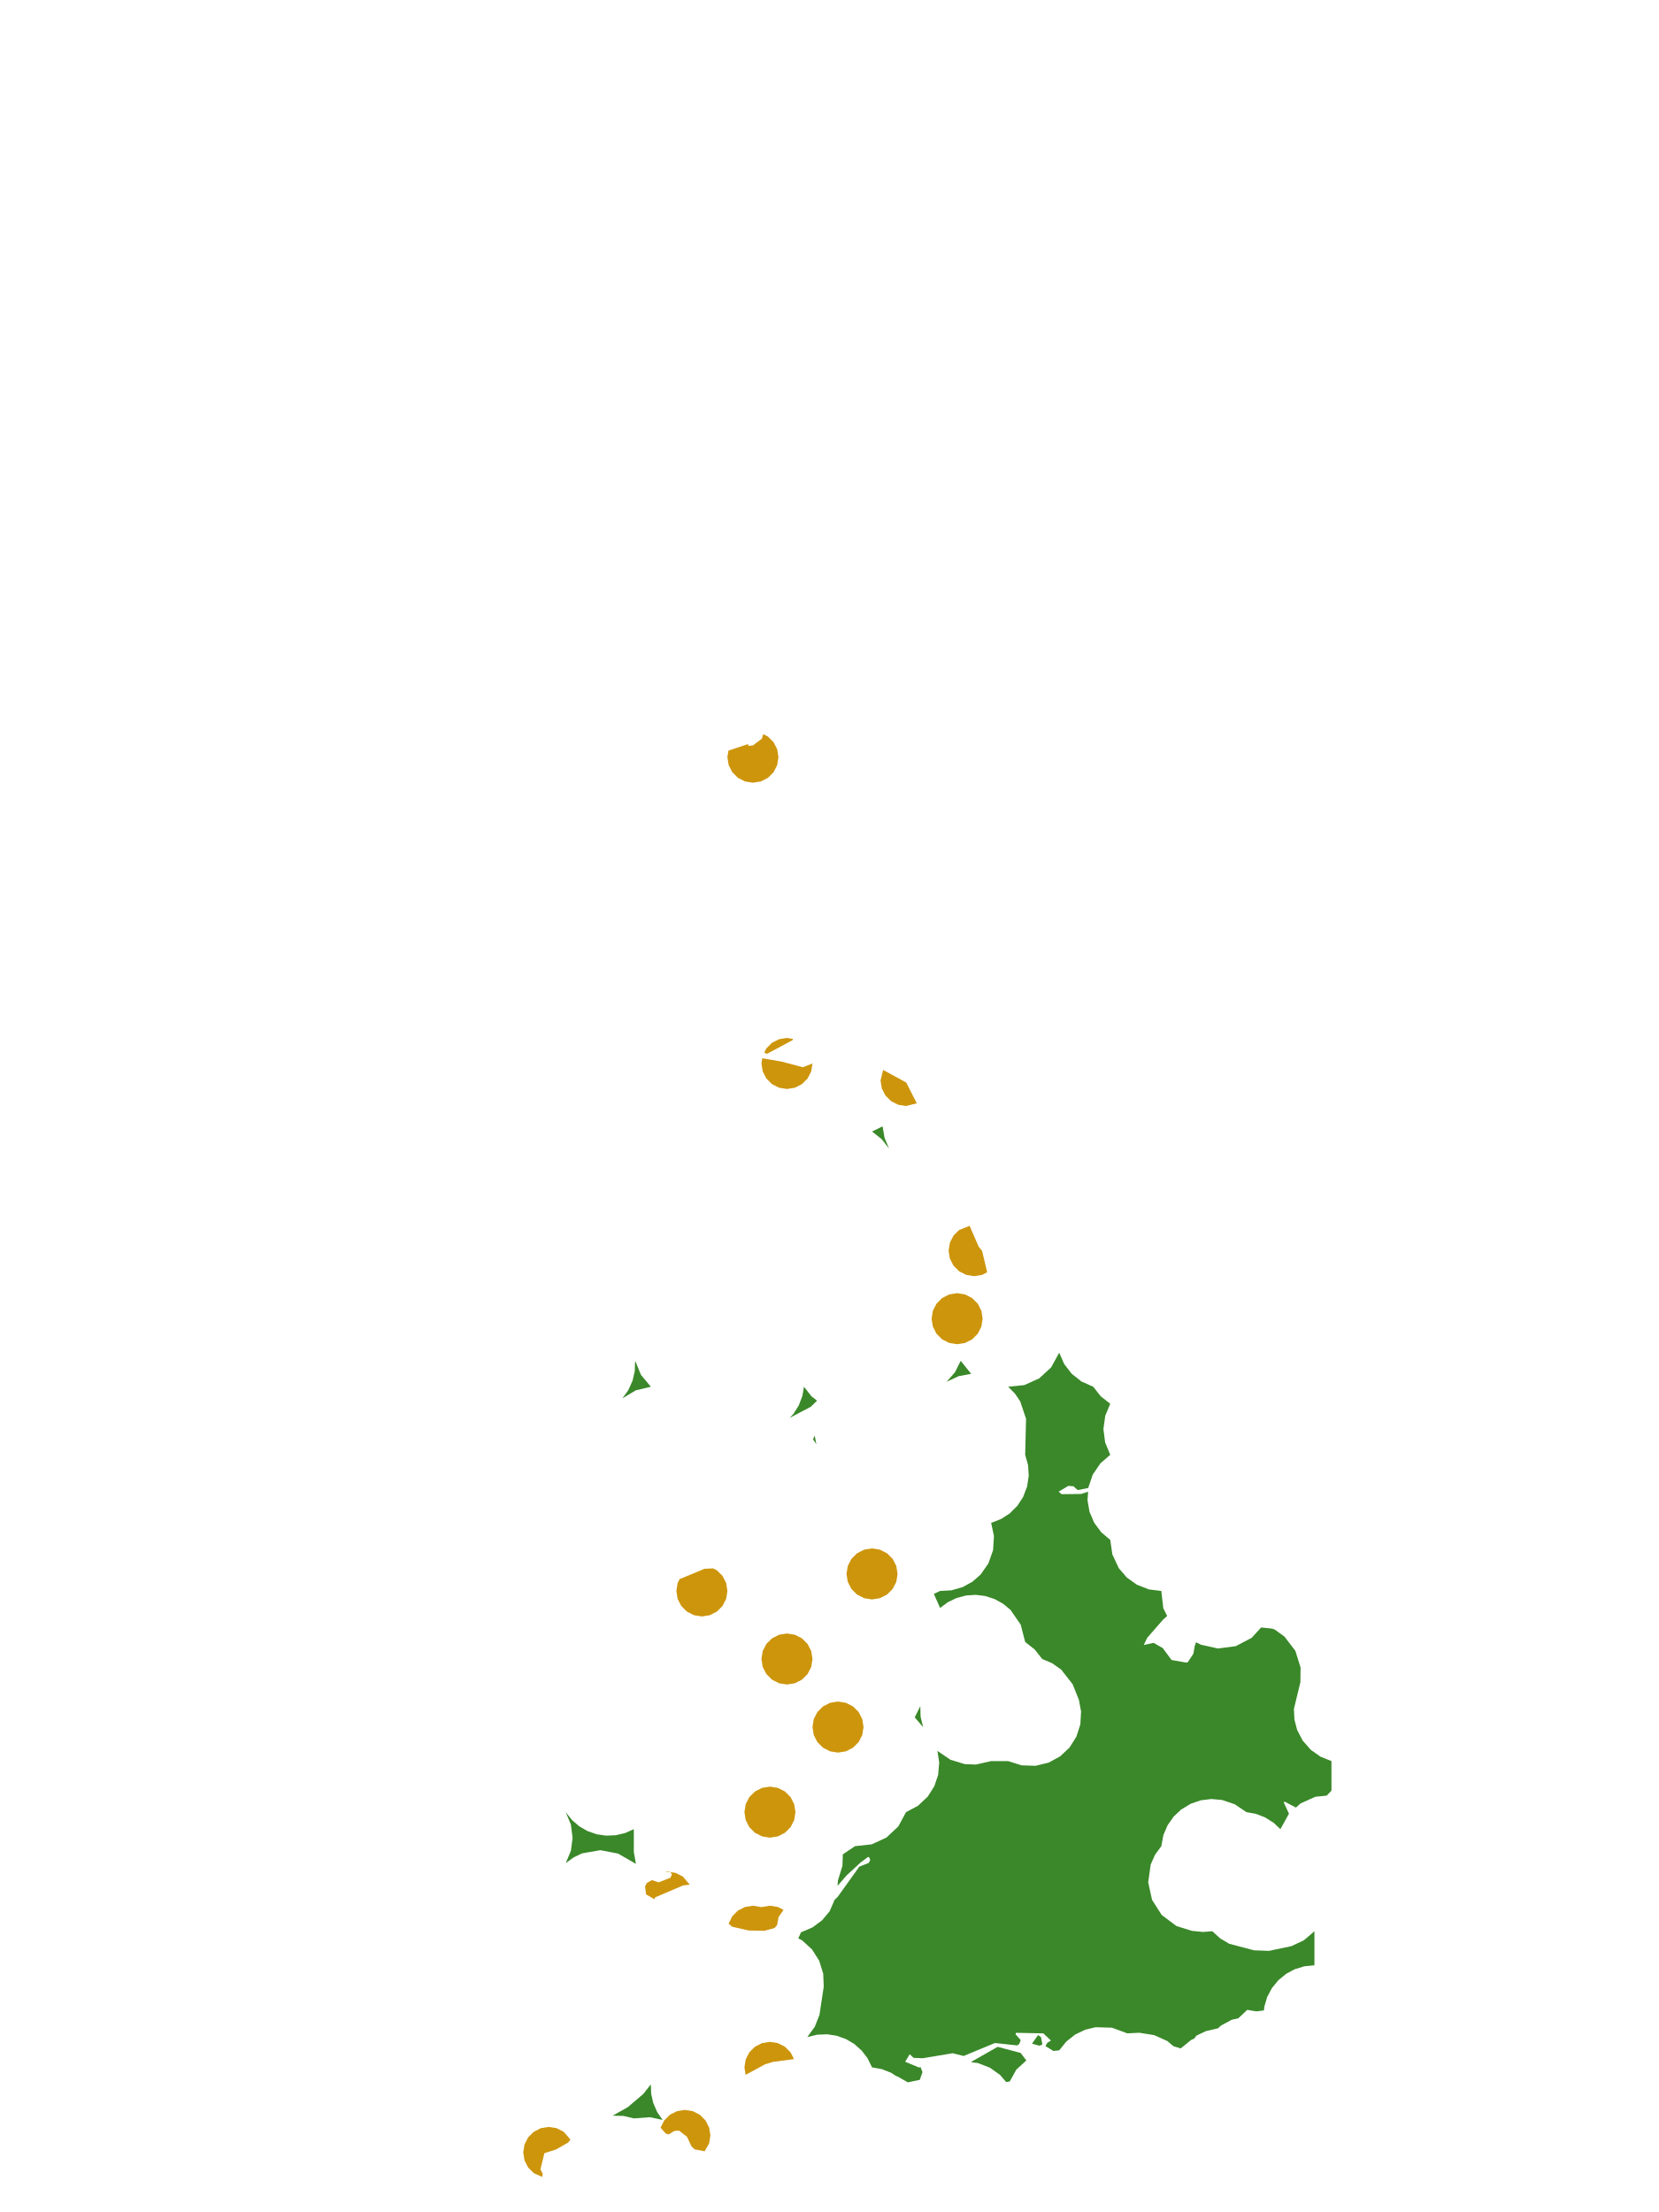
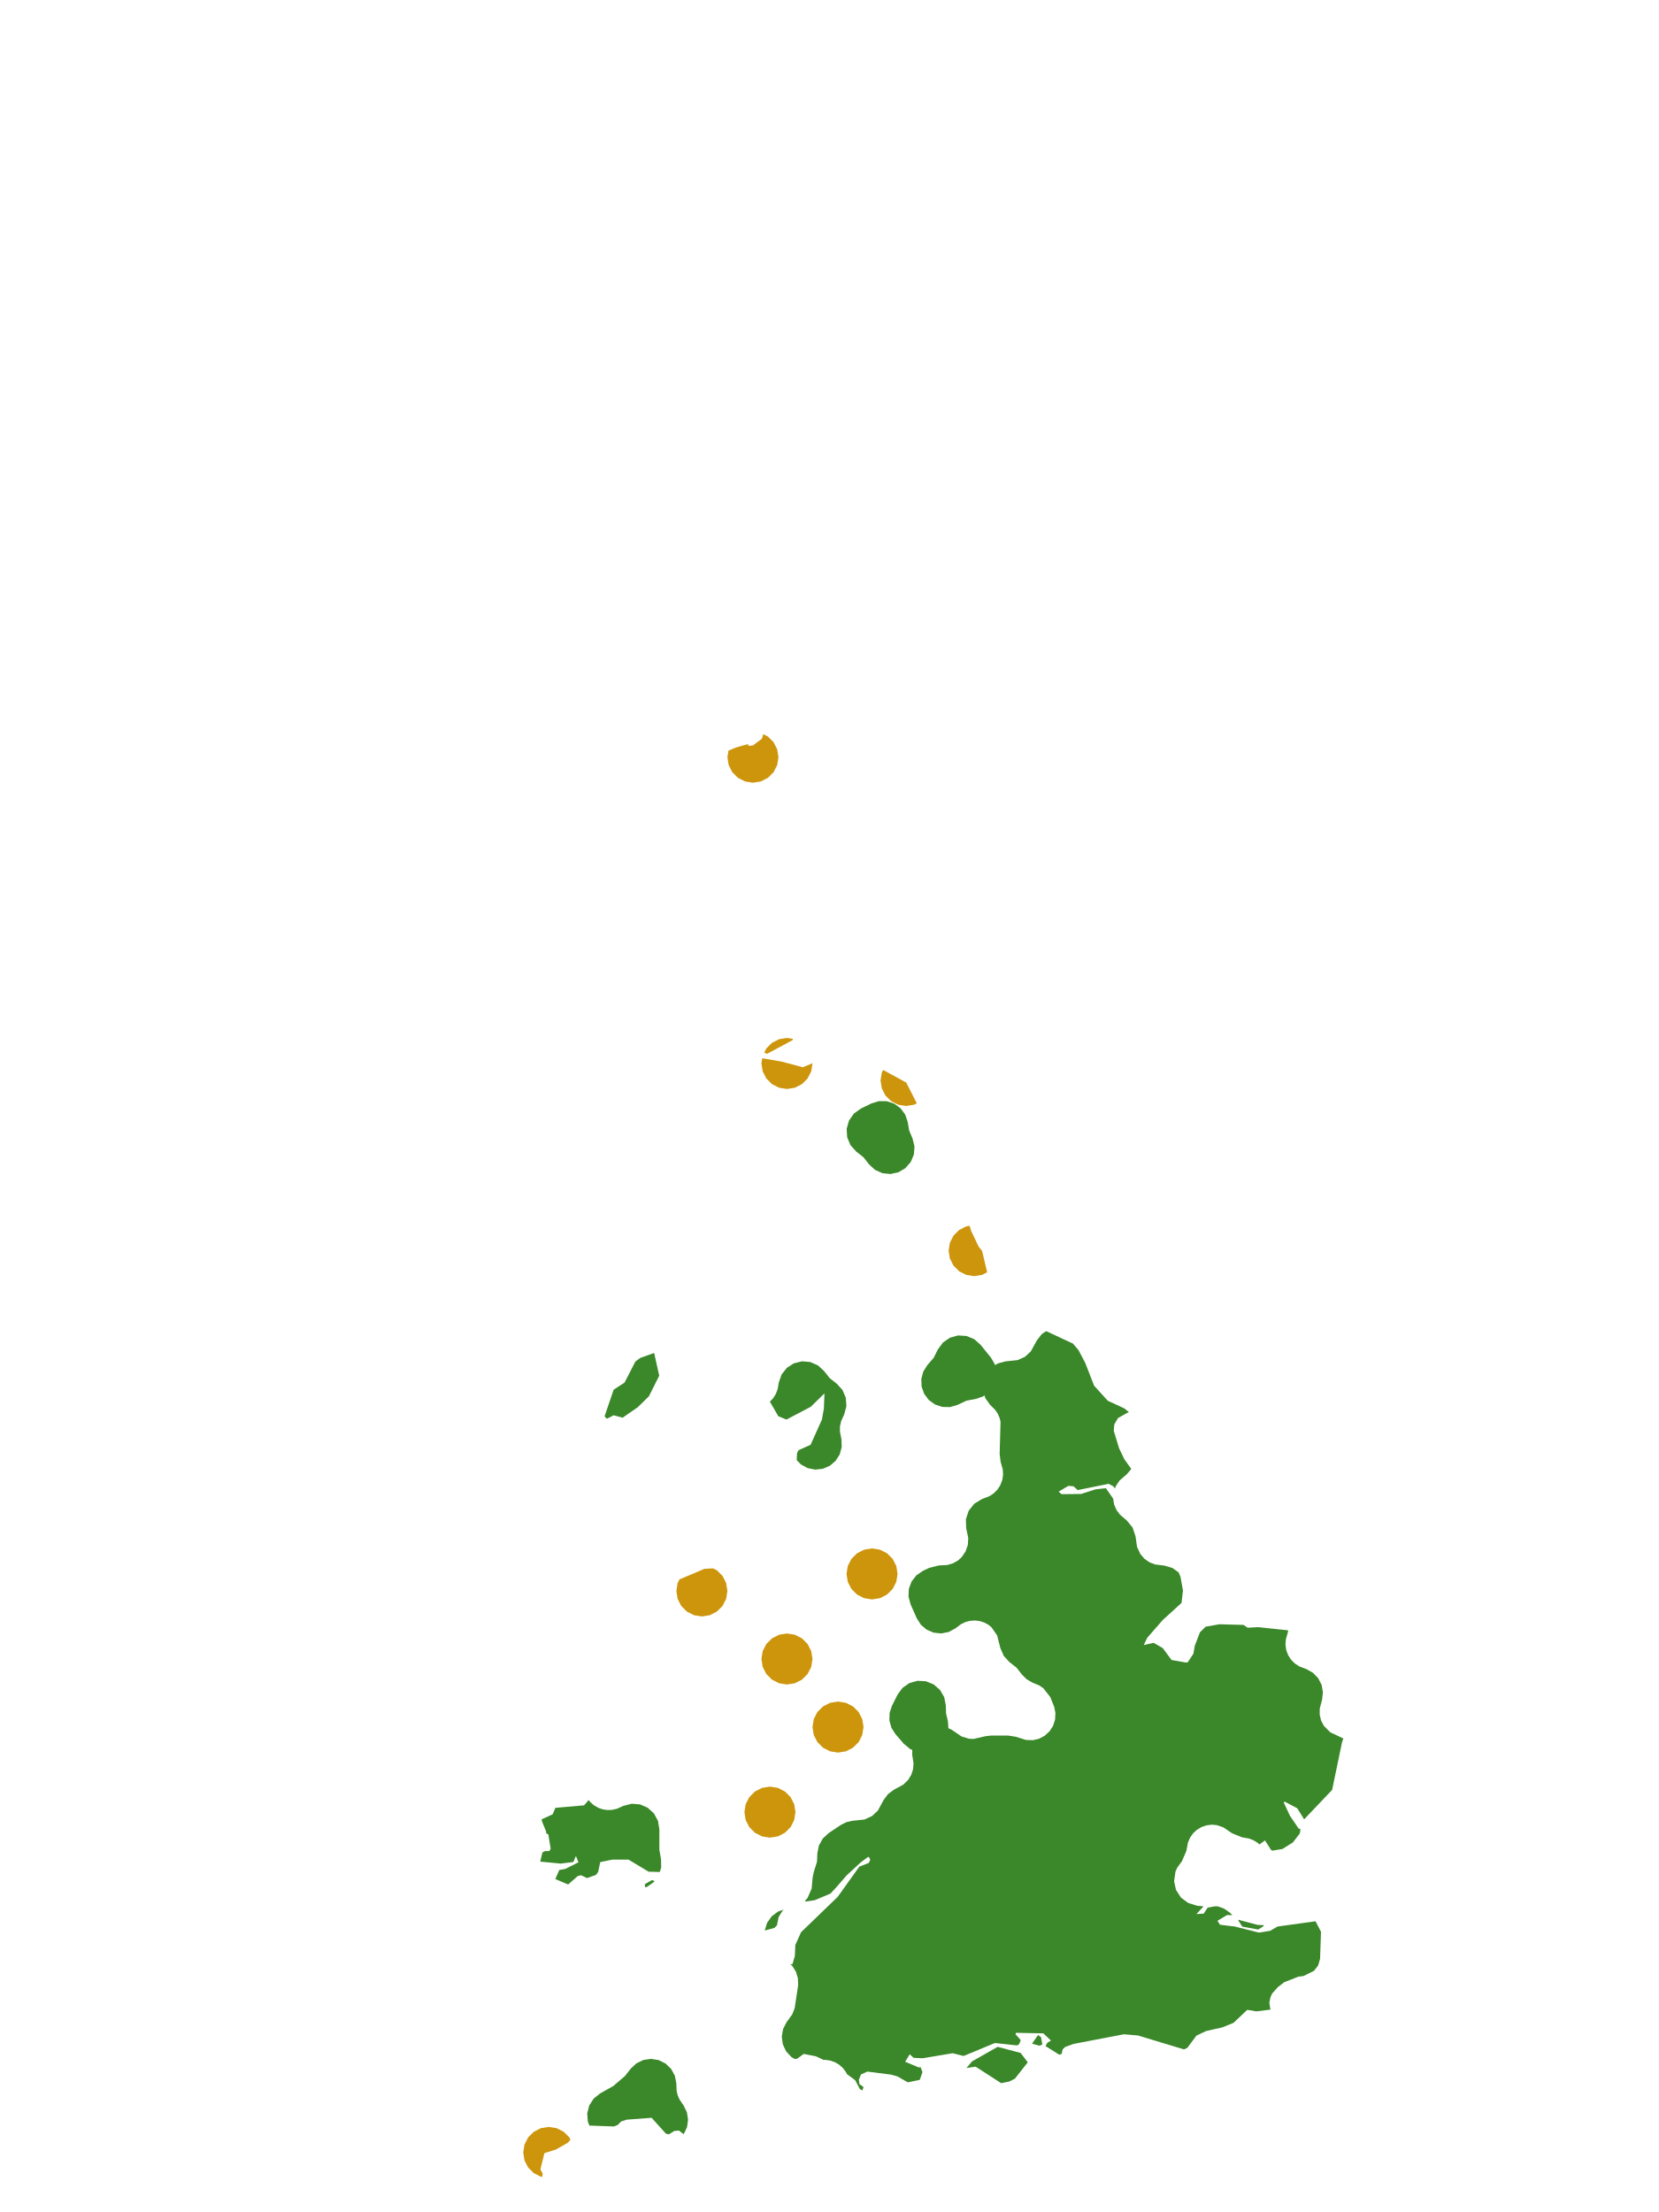
<svg xmlns="http://www.w3.org/2000/svg" width="378pt" height="504pt" viewBox="0 0 378 504" version="1.1">
  <g id="data">
    <rect x="0" y="0" width="378" height="504" style="fill:rgb(100%,100%,100%);fill-opacity:1;stroke:none;" />
    <path style=" stroke:none;fill-rule:nonzero;fill:rgb(100%,100%,100%);fill-opacity:1;" d="M 53.309 504 L 324.691 504 L 324.691 0 L 53.309 0 Z M 53.309 504 " />
-     <path style=" stroke:none;fill-rule:nonzero;fill:rgb(22.745%,53.333%,16.078%);fill-opacity:1;" d="M 241.34 308.215 L 242.477 310.793 L 244.199 313.02 L 246.406 314.766 L 249.094 315.969 L 250.801 318.141 L 252.969 319.848 L 251.832 322.559 L 251.41 325.598 L 251.801 328.641 L 252.969 331.477 L 250.734 333.41 L 249 335.953 L 247.996 338.867 L 247.988 339.02 L 245.551 339.512 L 244.59 338.645 L 243.406 338.559 L 241.211 339.871 L 241.887 340.445 L 246.324 340.395 L 247.926 339.883 L 247.785 341.812 L 248.246 344.469 L 249.305 346.949 L 250.91 349.121 L 252.969 350.863 L 253.445 354.16 L 254.91 357.297 L 256.746 359.441 L 259.047 361.082 L 261.797 362.148 L 264.602 362.492 L 265.051 366.422 L 265.934 368.199 L 264.953 369.094 L 261.395 373.164 L 260.602 374.816 L 262.844 374.312 L 264.938 375.52 L 266.938 378.227 L 270.219 378.805 L 270.625 378.746 L 271.91 376.797 L 272.234 374.961 L 272.531 374.191 L 273.625 374.742 L 277.5 375.605 L 281.559 375.078 L 285.188 373.176 L 287.348 370.812 L 289.918 371.086 L 290.477 371.312 L 292.664 372.895 L 295.148 376.152 L 296.332 379.941 L 296.293 383.277 L 294.816 389.383 L 294.934 391.82 L 295.559 394.18 L 296.805 396.574 L 298.664 398.699 L 300.867 400.254 L 303.371 401.262 L 303.371 407.992 L 302.289 409.129 L 299.688 409.395 L 296.312 410.914 L 295.285 411.855 L 292.742 410.516 L 292.48 410.637 L 293.711 413.301 L 293.586 413.418 L 291.738 416.77 L 290.168 415.297 L 288.234 414.082 L 286.105 413.266 L 283.984 412.891 L 281.34 411.098 L 278.43 410.117 L 276.004 409.902 L 273.59 410.195 L 271.289 410.988 L 269.102 412.316 L 267.422 413.898 L 266.027 415.891 L 265.074 418.129 L 264.602 420.645 L 263.168 422.613 L 262.18 424.836 L 261.617 428.883 L 262.488 432.871 L 264.684 436.316 L 268.051 438.844 L 271.59 439.945 L 274.105 440.191 L 276.23 440.031 L 278.004 441.656 L 280.078 442.883 L 285.707 444.371 L 289.133 444.504 L 294.227 443.426 L 297.094 442.09 L 299.492 440.031 L 299.492 447.785 L 297.191 448.016 L 294.98 448.695 L 293.059 449.727 L 291.27 451.191 L 289.805 452.98 L 288.723 455.023 L 288.066 457.242 L 287.988 458.07 L 286.254 458.289 L 284.188 457.938 L 282.141 459.871 L 280.66 460.191 L 278.211 461.516 L 277.496 462.156 L 274.789 462.777 L 272.598 463.816 L 272.102 464.484 L 271.418 464.781 L 269.023 466.727 L 267.367 466.227 L 265.969 465.043 L 262.969 463.699 L 259.602 463.16 L 256.848 463.293 L 253.359 462.012 L 249.648 461.895 L 247.273 462.461 L 244.961 463.574 L 242.949 465.172 L 241.34 467.168 L 239.996 467.309 L 238.211 466.188 L 238.633 465.438 L 239.469 464.934 L 237.715 463.297 L 231.496 463.172 L 231.379 463.496 L 232.574 464.836 L 232.215 465.75 L 231.738 466.043 L 226.691 465.496 L 219.566 468.449 L 217.055 467.824 L 210.223 468.969 L 208.164 468.875 L 207.273 468.059 L 206.238 469.77 L 209.43 471.09 L 209.715 470.938 L 210.188 472.129 L 209.566 473.891 L 206.844 474.453 L 204.453 473.098 L 204.203 473.027 L 202.945 472.234 L 200.938 471.453 L 198.691 471.047 L 197.68 468.984 L 196.363 467.254 L 194.648 465.719 L 192.781 464.609 L 190.617 463.836 L 188.473 463.508 L 186.172 463.602 L 183.941 464.145 L 185.652 461.785 L 186.719 459.07 L 187.688 452.656 L 187.57 449.707 L 186.66 446.766 L 185.012 444.164 L 182.738 442.09 L 181.887 441.652 L 182.52 440.25 L 182.527 440.238 L 182.652 440.219 L 185.129 439.152 L 187.297 437.543 L 189.031 435.484 L 190.152 432.887 L 190.867 432.195 L 195.793 425.312 L 197.93 424.473 L 198.285 423.781 L 198.07 423.238 L 197.812 423.082 L 196.094 424.355 L 192.906 427.301 L 190.828 429.695 L 190.938 428.398 L 191.941 425.148 L 192.039 422.504 L 194.816 420.645 L 198.621 420.23 L 201.98 418.676 L 204.68 416.145 L 206.445 412.891 L 209.156 411.445 L 211.395 409.34 L 212.895 406.957 L 213.754 404.406 L 213.996 401.598 L 213.594 398.941 L 216.535 400.945 L 219.816 401.949 L 222.359 402.051 L 225.832 401.262 L 229.707 401.262 L 232.758 402.23 L 235.957 402.332 L 238.941 401.605 L 241.527 400.195 L 243.68 398.184 L 245.254 395.695 L 246.156 392.891 L 246.32 389.949 L 245.824 387.305 L 244.391 383.738 L 241.797 380.422 L 239.703 378.945 L 237.461 378 L 235.754 375.828 L 233.586 374.125 L 232.562 370.168 L 230.238 366.812 L 228.566 365.418 L 226.66 364.359 L 224.469 363.645 L 222.309 363.383 L 220.133 363.527 L 217.906 364.117 L 215.945 365.07 L 214.199 366.371 L 212.781 363.168 L 214.199 362.492 L 216.766 362.355 L 219.359 361.613 L 221.605 360.363 L 223.438 358.75 L 225.203 356.227 L 226.27 353.199 L 226.469 350 L 225.832 346.984 L 228.105 346.098 L 230.047 344.84 L 231.781 343.121 L 233.117 341.078 L 234.031 338.68 L 234.391 336.266 L 234.242 333.828 L 233.586 331.477 L 233.785 323.281 L 232.457 319.301 L 231.238 317.508 L 229.707 315.969 L 233.391 315.59 L 236.766 314.07 L 239.492 311.566 Z M 233.848 469.469 L 231.555 471.57 L 230.109 474.191 L 229.961 474.27 L 229.27 474.41 L 227.871 472.777 L 225.57 471.133 L 222.82 470.066 L 221.309 469.879 L 221.477 469.684 L 227.316 466.367 L 232.551 467.762 Z M 221.281 313.027 L 218.434 313.555 L 215.695 314.836 L 217.598 312.648 L 218.898 310.062 Z M 208.418 391.297 L 209.691 388.746 L 209.758 391.16 L 210.324 393.508 Z M 198.691 257.816 L 201.094 256.645 L 201.543 259.254 L 202.57 261.691 L 200.863 259.523 Z M 179.934 323.055 L 180.781 322.152 L 181.996 320.223 L 182.812 318.09 L 183.184 315.969 L 184.891 318.141 L 186.164 319.141 L 184.742 320.527 Z M 185.629 327.105 L 186.004 329.039 L 185.246 327.965 Z M 150.965 483.02 L 148.098 482.402 L 144.414 482.676 L 142.098 482.117 L 139.59 482.051 L 143.062 480.098 L 146.586 477.094 L 148.293 474.922 L 148.371 477.07 L 148.84 479.164 L 149.75 481.25 Z M 141.805 318.621 L 143.141 316.773 L 144.133 314.582 L 144.641 312.359 L 144.684 310.391 L 144.766 310.23 L 144.793 310.207 L 146.027 313.238 L 148.293 315.969 L 144.844 316.793 Z M 128.906 412.891 L 130.34 414.707 L 131.996 416.129 L 133.891 417.219 L 135.953 417.934 L 138.113 418.25 L 140.293 418.156 L 142.422 417.656 L 144.414 416.77 L 144.418 422.008 L 144.898 424.68 L 140.812 422.328 L 136.789 421.562 L 132.633 422.281 L 131.258 422.941 L 131.227 422.867 L 131.18 422.98 L 130.664 423.227 L 128.988 424.461 L 128.93 424.469 L 130.078 421.688 L 130.465 418.773 L 130.078 415.727 Z M 236.836 466.113 L 235.137 465.645 L 236.523 463.684 L 237.195 464.164 L 237.5 465.84 Z M 236.836 466.113 " />
+     <path style=" stroke:none;fill-rule:nonzero;fill:rgb(22.745%,53.333%,16.078%);fill-opacity:1;" d="M 204.012 395.094 L 203.102 393.656 L 202.648 392.02 L 202.688 390.32 L 203.215 388.703 L 204.488 386.148 L 205.617 384.598 L 207.188 383.496 L 209.031 382.969 L 210.945 383.066 L 212.727 383.785 L 214.176 385.043 L 215.137 386.703 L 215.504 388.582 L 215.555 390.391 L 215.977 392.148 L 216.09 393.773 L 216.875 394.137 L 219.082 395.645 L 220.797 396.168 L 221.82 396.211 L 224.539 395.59 L 225.832 395.445 L 229.707 395.445 L 231.469 395.719 L 233.75 396.441 L 235.363 396.496 L 236.754 396.164 L 238.031 395.488 L 239.172 394.43 L 239.945 393.211 L 240.391 391.82 L 240.477 390.328 L 240.215 388.945 L 239.301 386.672 L 237.742 384.68 L 236.863 384.059 L 235.199 383.359 L 233.934 382.621 L 232.891 381.594 L 231.613 379.973 L 229.988 378.695 L 228.715 377.305 L 227.953 375.578 L 227.191 372.625 L 225.906 370.77 L 225.262 370.234 L 224.328 369.715 L 223.207 369.352 L 222.164 369.223 L 220.988 369.309 L 219.957 369.586 L 218.98 370.059 L 217.672 371.035 L 216.145 371.852 L 214.445 372.18 L 212.723 371.992 L 211.133 371.309 L 209.812 370.188 L 208.883 368.727 L 207.465 365.523 L 207 363.801 L 207.082 362.012 L 207.703 360.336 L 208.801 358.93 L 210.277 357.918 L 211.695 357.242 L 213.895 356.684 L 215.797 356.586 L 217.117 356.207 L 218.23 355.586 L 219.07 354.848 L 219.98 353.543 L 220.516 352.031 L 220.617 350.426 L 220.141 348.191 L 220.074 346.152 L 220.715 344.219 L 221.98 342.625 L 223.723 341.566 L 225.438 340.898 L 226.379 340.289 L 227.25 339.422 L 227.906 338.422 L 228.375 337.195 L 228.551 336.012 L 228.477 334.801 L 227.984 333.039 L 227.77 331.32 L 227.969 323.984 L 227.773 323.109 L 227.34 322.117 L 226.734 321.227 L 225.586 320.074 L 224.5 318.562 L 224.309 317.938 L 223.957 318.191 L 222.34 318.746 L 220.223 319.137 L 218.16 320.102 L 216.48 320.598 L 214.727 320.57 L 213.059 320.02 L 211.633 318.996 L 210.578 317.598 L 209.988 315.945 L 209.914 314.191 L 210.371 312.5 L 211.309 311.016 L 212.73 309.383 L 213.707 307.445 L 214.848 305.895 L 216.434 304.797 L 218.289 304.277 L 220.215 304.398 L 221.992 305.137 L 223.434 306.422 L 225.816 309.383 L 226.68 310.859 L 226.727 311.059 L 227.312 310.672 L 229.109 310.184 L 231.859 309.898 L 233.523 309.152 L 234.859 307.926 L 236.246 305.41 L 237.375 303.961 L 238.371 303.293 L 244.477 306.141 L 245.742 307.637 L 247.266 310.527 L 249.289 315.723 L 252.391 319.148 L 256.121 320.875 L 257.207 321.723 L 254.738 323.094 L 253.891 324.555 L 253.766 325.996 L 254.984 329.992 L 256.16 332.453 L 257.766 334.699 L 256.773 335.875 L 255.113 337.309 L 254.238 338.598 L 254.043 339.152 L 253.664 338.656 L 252.602 338.082 L 245.551 339.512 L 244.59 338.645 L 243.406 338.559 L 241.211 339.871 L 241.887 340.445 L 246.324 340.395 L 249.617 339.344 L 251.977 339.082 L 253.645 341.488 L 253.641 341.535 L 253.859 342.809 L 254.387 344.039 L 255.184 345.117 L 256.723 346.422 L 258.055 348.043 L 258.723 350.027 L 259.078 352.477 L 259.84 354.102 L 260.766 355.172 L 261.898 355.965 L 263.211 356.465 L 265.305 356.719 L 267.156 357.27 L 268.551 358.27 L 268.98 359.305 L 269.535 362.402 L 269.211 365.219 L 264.953 369.094 L 261.395 373.164 L 260.602 374.816 L 262.844 374.312 L 264.938 375.52 L 266.938 378.227 L 270.219 378.805 L 270.625 378.746 L 271.91 376.797 L 272.234 374.961 L 273.406 371.914 L 274.707 370.633 L 277.852 370.086 L 283.344 370.234 L 284.254 370.867 L 286.703 370.742 L 293.504 371.469 L 293.461 371.809 L 292.973 373.57 L 292.895 374.781 L 293.074 375.98 L 293.5 377.117 L 294.156 378.141 L 295.008 379.004 L 296.023 379.672 L 297.727 380.336 L 299.191 381.168 L 300.355 382.387 L 301.125 383.891 L 301.426 385.547 L 301.242 387.227 L 300.707 389.27 L 300.691 390.672 L 301.008 392.02 L 301.633 393.215 L 303.086 394.691 L 305.863 396.008 L 306.078 396.148 L 305.789 396.918 L 303.52 407.832 L 297.145 414.531 L 295.578 412.012 L 292.742 410.516 L 292.48 410.637 L 293.898 413.703 L 295.891 416.629 L 296.312 416.766 L 296.164 417.742 L 294.574 419.805 L 292.191 421.289 L 290.004 421.656 L 289.66 421.574 L 288.215 419.332 L 286.961 420.262 L 286.598 419.922 L 285.621 419.309 L 284.547 418.898 L 282.977 418.621 L 280.723 417.707 L 278.73 416.355 L 277.227 415.848 L 276.102 415.75 L 274.902 415.895 L 273.773 416.281 L 272.645 416.969 L 271.844 417.723 L 271.141 418.727 L 270.672 419.824 L 270.316 421.723 L 269.305 424.066 L 268.23 425.539 L 267.824 426.453 L 267.52 428.652 L 267.945 430.602 L 269.086 432.367 L 270.727 433.586 L 272.75 434.219 L 274.168 434.355 L 274.227 434.352 L 272.609 436.117 L 274.254 436.016 L 275.152 434.668 L 276.684 434.363 L 277.422 434.348 L 278.859 434.844 L 280.16 435.742 L 280.805 436.336 L 279.555 436.348 L 277.391 437.656 L 277.969 438.547 L 281.383 438.965 L 286.863 440.34 L 289.395 439.938 L 291.074 438.957 L 299.742 437.758 L 300.988 440.148 L 300.773 446.324 L 300.336 447.82 L 299.395 449.051 L 296.973 450.242 L 295.84 450.375 L 292.621 451.641 L 291.18 452.742 L 289.848 454.227 L 289.461 455.094 L 289.215 456.324 L 289.465 457.887 L 286.254 458.289 L 284.188 457.938 L 281.043 460.906 L 278.484 461.934 L 274.789 462.777 L 272.598 463.816 L 270.539 466.59 L 269.762 466.949 L 259.27 463.777 L 256.07 463.508 L 244.629 465.699 L 242.703 466.391 L 242.113 466.965 L 241.902 467.984 L 241.359 468.164 L 238.211 466.188 L 238.633 465.438 L 239.469 464.934 L 237.715 463.297 L 231.496 463.172 L 231.379 463.496 L 232.574 464.836 L 232.215 465.75 L 231.738 466.043 L 226.691 465.496 L 219.566 468.449 L 217.055 467.824 L 210.223 468.969 L 208.164 468.875 L 207.273 468.059 L 206.238 469.77 L 209.43 471.09 L 209.715 470.938 L 210.188 472.129 L 209.566 473.891 L 206.844 474.453 L 204.453 473.098 L 203.016 472.699 L 197.625 472.008 L 196.176 472.656 L 195.68 473.863 L 195.832 474.871 L 196.758 475.523 L 196.488 476.305 L 195.918 475.996 L 194.852 473.973 L 192.973 472.582 L 192.758 472.133 L 192.059 471.203 L 191.195 470.434 L 190.293 469.895 L 189.199 469.504 L 188.055 469.336 L 187.668 469.355 L 185.898 468.52 L 183.121 467.984 L 181.648 469.066 L 181.094 469.141 L 180.309 468.688 L 179.113 467.391 L 178.363 465.793 L 178.125 464.043 L 178.422 462.305 L 179.23 460.734 L 180.508 458.969 L 181.066 457.551 L 181.855 452.332 L 181.793 450.699 L 181.336 449.227 L 180.52 447.938 L 180.109 447.566 L 180.57 447.504 L 181.109 445.633 L 181.211 443.156 L 182.52 440.25 L 190.867 432.195 L 195.793 425.312 L 197.93 424.473 L 198.285 423.781 L 198.07 423.238 L 197.812 423.082 L 196.094 424.355 L 192.906 427.301 L 190.57 429.988 L 189.223 431.449 L 185.629 432.957 L 183.715 433.246 L 183.355 433.195 L 184.031 432.395 L 184.938 430.285 L 185.145 427.902 L 185.379 426.688 L 186.156 424.168 L 186.23 422.281 L 186.582 420.496 L 187.469 418.906 L 188.809 417.668 L 191.582 415.812 L 192.84 415.176 L 194.215 414.863 L 196.949 414.578 L 198.695 413.781 L 200.016 412.543 L 201.336 410.113 L 202.34 408.777 L 203.68 407.777 L 205.797 406.633 L 206.906 405.562 L 207.629 404.387 L 208.039 403.133 L 208.145 401.801 L 207.844 399.809 L 207.863 398.711 L 207.402 398.535 L 205.918 397.305 Z M 282.211 437.387 L 282.344 437.469 L 286.57 438.586 L 287.836 438.633 L 287.961 438.832 L 286.68 439.637 L 283.059 438.977 L 282.164 437.605 Z M 174.25 439.867 L 174.25 439.812 L 174.793 438.094 L 175.84 436.621 L 177.285 435.539 L 178.762 435.035 L 178.395 435.23 L 177.398 436.809 L 177.039 438.672 L 176.445 439.273 Z M 195.098 262.387 L 193.789 260.941 L 193.031 259.145 L 192.91 257.195 L 193.441 255.32 L 194.562 253.723 L 196.145 252.586 L 198.547 251.418 L 200.258 250.891 L 202.047 250.91 L 203.746 251.473 L 205.191 252.523 L 206.254 253.965 L 206.824 255.66 L 207.16 257.609 L 207.93 259.434 L 208.367 261.23 L 208.219 263.074 L 207.5 264.777 L 206.281 266.168 L 204.688 267.109 L 202.879 267.5 L 201.043 267.305 L 199.359 266.539 L 198 265.289 L 196.723 263.664 Z M 175.418 319.367 L 176.156 318.582 L 176.77 317.609 L 177.18 316.531 L 177.457 314.961 L 178.09 313.164 L 179.27 311.672 L 180.863 310.637 L 182.711 310.172 L 184.605 310.332 L 186.352 311.09 L 187.754 312.375 L 189.031 313.996 L 190.656 315.273 L 191.953 316.699 L 192.711 318.465 L 192.852 320.387 L 192.359 322.246 L 191.66 323.785 L 191.391 324.969 L 191.371 326.164 L 191.715 327.934 L 191.785 329.68 L 191.336 331.363 L 190.402 332.84 L 189.078 333.973 L 187.477 334.664 L 185.738 334.848 L 184.027 334.508 L 182.496 333.676 L 181.523 332.676 L 181.602 331.078 L 181.949 330.422 L 184.695 329.191 L 187.281 323.422 L 187.719 320.934 L 187.855 317.484 L 184.742 320.527 L 179.199 323.441 L 177.336 322.691 Z M 155.758 479.73 L 156.512 481.281 L 156.777 482.988 L 156.531 484.695 L 155.793 486.258 L 155.777 486.277 L 154.684 485.438 L 153.613 485.543 L 152.418 486.301 L 151.738 486.164 L 148.469 482.535 L 142.797 482.961 L 141.527 483.375 L 140.734 484.176 L 139.91 484.508 L 134.508 484.32 L 134.336 484.359 L 133.945 483.449 L 133.793 481.57 L 134.25 479.742 L 135.27 478.156 L 136.738 476.98 L 139.719 475.305 L 142.371 473.043 L 143.723 471.328 L 145.008 470.125 L 146.598 469.359 L 148.34 469.109 L 150.082 469.391 L 151.656 470.18 L 152.922 471.406 L 153.766 472.953 L 154.102 474.684 L 154.172 476.398 L 154.414 477.426 L 154.848 478.402 Z M 138.309 323.242 L 138.176 323.164 L 137.75 322.703 L 139.816 316.645 L 142.301 315.023 L 144.766 310.23 L 145.863 309.406 L 149.047 308.27 L 150.203 313.453 L 147.848 318.148 L 145.312 320.637 L 141.859 323.02 L 139.824 322.465 Z M 123.531 415.109 L 123.398 414.539 L 125.934 413.379 L 126.539 411.906 L 133.074 411.344 L 134.133 410.133 L 134.5 410.605 L 135.305 411.312 L 136.324 411.906 L 137.336 412.258 L 138.414 412.414 L 139.5 412.371 L 140.559 412.121 L 142.051 411.457 L 143.91 410.977 L 145.824 411.125 L 147.582 411.891 L 148.996 413.188 L 149.914 414.875 L 150.23 416.766 L 150.234 421.488 L 150.621 423.652 L 150.648 425.531 L 150.332 426.531 L 147.785 426.461 L 143.211 423.711 L 139.504 423.715 L 136.766 424.277 L 136.293 426.516 L 135.777 427.203 L 133.742 427.918 L 132.395 427.266 L 131.648 427.453 L 129.438 429.379 L 126.531 428.133 L 127.426 426.082 L 128.797 425.832 L 131.793 424.328 L 131.227 422.867 L 130.641 424.258 L 127.77 424.613 L 123.117 424.168 L 123.109 424.07 L 123.531 422.305 L 123.645 422.035 L 124.125 421.781 L 125.168 421.754 L 125.465 421.238 L 124.93 417.953 L 124.473 417.742 L 124.406 417.23 Z M 149.152 428.582 L 148.965 428.836 L 147.43 429.914 L 147.008 430.039 L 146.918 429.309 L 148.539 428.379 Z M 236.836 466.113 L 235.137 465.645 L 236.523 463.684 L 237.195 464.164 L 237.5 465.84 Z M 228.117 474.645 L 222.297 470.887 L 220.207 471.188 L 221.477 469.684 L 227.316 466.367 L 232.551 467.762 L 234.172 469.895 L 231.242 473.621 L 229.961 474.27 Z M 228.117 474.645 " />
    <path style=" stroke:none;fill-rule:nonzero;fill:rgb(80.392%,58.431%,4.706%);fill-opacity:1;" d="M 196.754 393.508 L 196.469 395.305 L 195.645 396.926 L 194.355 398.211 L 192.734 399.039 L 190.938 399.324 L 189.141 399.039 L 187.52 398.211 L 186.234 396.926 L 185.406 395.305 L 185.125 393.508 L 185.406 391.711 L 186.234 390.09 L 187.52 388.805 L 189.141 387.977 L 190.938 387.691 L 192.734 387.977 L 194.355 388.805 L 195.645 390.09 L 196.469 391.711 Z M 196.754 393.508 " />
+     <path style=" stroke:none;fill-rule:nonzero;fill:rgb(80.392%,58.431%,4.706%);fill-opacity:1;" d="M 204.508 358.617 L 204.223 360.414 L 203.398 362.035 L 202.109 363.32 L 200.488 364.145 L 198.691 364.43 L 196.895 364.145 L 195.273 363.32 L 193.988 362.035 L 193.16 360.414 L 192.875 358.617 L 193.16 356.816 L 193.988 355.195 L 195.273 353.91 L 196.895 353.086 L 198.691 352.801 L 200.488 353.086 L 202.109 353.91 L 203.398 355.195 L 204.223 356.816 Z M 204.508 358.617 " />
    <path style=" stroke:none;fill-rule:nonzero;fill:rgb(80.392%,58.431%,4.706%);fill-opacity:1;" d="M 185.125 378 L 184.84 379.797 L 184.012 381.418 L 182.727 382.703 L 181.105 383.531 L 179.309 383.816 L 177.512 383.531 L 175.891 382.703 L 174.602 381.418 L 173.777 379.797 L 173.492 378 L 173.777 376.203 L 174.602 374.582 L 175.891 373.297 L 177.512 372.469 L 179.309 372.184 L 181.105 372.469 L 182.727 373.297 L 184.012 374.582 L 184.84 376.203 Z M 185.125 378 " />
-     <path style=" stroke:none;fill-rule:nonzero;fill:rgb(80.392%,58.431%,4.706%);fill-opacity:1;" d="M 204.508 358.617 L 204.223 360.414 L 203.398 362.035 L 202.109 363.32 L 200.488 364.145 L 198.691 364.43 L 196.895 364.145 L 195.273 363.32 L 193.988 362.035 L 193.16 360.414 L 192.875 358.617 L 193.16 356.816 L 193.988 355.195 L 195.273 353.91 L 196.895 353.086 L 198.691 352.801 L 200.488 353.086 L 202.109 353.91 L 203.398 355.195 L 204.223 356.816 Z M 204.508 358.617 " />
    <path style=" stroke:none;fill-rule:nonzero;fill:rgb(80.392%,58.431%,4.706%);fill-opacity:1;" d="M 181.246 412.891 L 180.961 414.688 L 180.137 416.309 L 178.848 417.598 L 177.227 418.422 L 175.43 418.707 L 173.633 418.422 L 172.012 417.598 L 170.727 416.309 L 169.898 414.688 L 169.617 412.891 L 169.898 411.094 L 170.727 409.473 L 172.012 408.188 L 173.633 407.363 L 175.43 407.078 L 177.227 407.363 L 178.848 408.188 L 180.137 409.473 L 180.961 411.094 Z M 181.246 412.891 " />
-     <path style=" stroke:none;fill-rule:nonzero;fill:rgb(80.392%,58.431%,4.706%);fill-opacity:1;" d="M 223.891 300.461 L 223.609 302.258 L 222.781 303.879 L 221.496 305.168 L 219.875 305.992 L 218.078 306.277 L 216.281 305.992 L 214.66 305.168 L 213.371 303.879 L 212.547 302.258 L 212.262 300.461 L 212.547 298.664 L 213.371 297.043 L 214.66 295.758 L 216.281 294.93 L 218.078 294.645 L 219.875 294.93 L 221.496 295.758 L 222.781 297.043 L 223.609 298.664 Z M 223.891 300.461 " />
-     <path style=" stroke:none;fill-rule:nonzero;fill:rgb(80.392%,58.431%,4.706%);fill-opacity:1;" d="M 165.738 362.492 L 165.453 364.289 L 164.629 365.91 L 163.34 367.195 L 161.719 368.023 L 159.922 368.309 L 158.125 368.023 L 156.504 367.195 L 155.219 365.91 L 154.391 364.289 L 154.109 362.492 L 154.391 360.695 L 154.848 359.801 L 160.492 357.457 L 162.477 357.348 L 163.34 357.789 L 164.629 359.074 L 165.453 360.695 Z M 165.738 362.492 " />
-     <path style=" stroke:none;fill-rule:nonzero;fill:rgb(80.392%,58.431%,4.706%);fill-opacity:1;" d="M 177.371 172.523 L 177.086 174.32 L 176.258 175.941 L 174.973 177.227 L 173.352 178.055 L 171.555 178.34 L 169.758 178.055 L 168.137 177.227 L 166.848 175.941 L 166.023 174.32 L 165.738 172.523 L 165.977 171.027 L 170.48 169.527 L 170.492 169.949 L 171.555 169.84 L 173.59 168.316 L 173.902 167.273 L 174.973 167.816 L 176.258 169.105 L 177.086 170.727 Z M 177.371 172.523 " />
-     <path style=" stroke:none;fill-rule:nonzero;fill:rgb(80.392%,58.431%,4.706%);fill-opacity:1;" d="M 224.926 289.887 L 223.75 290.484 L 221.953 290.77 L 220.156 290.484 L 218.535 289.66 L 217.25 288.371 L 216.422 286.75 L 216.137 284.953 L 216.422 283.156 L 217.25 281.535 L 218.535 280.25 L 220.926 279.301 L 222.984 284.039 L 223.773 285.027 Z M 224.926 289.887 " />
-     <path style=" stroke:none;fill-rule:nonzero;fill:rgb(80.392%,58.431%,4.706%);fill-opacity:1;" d="M 185.125 242.309 L 184.84 244.105 L 184.012 245.727 L 182.727 247.012 L 181.105 247.84 L 179.309 248.125 L 177.512 247.84 L 175.891 247.012 L 174.602 245.727 L 173.777 244.105 L 173.492 242.309 L 173.68 241.125 L 178.062 241.875 L 182.922 243.168 Z M 174.125 239.832 L 174.602 238.891 L 175.891 237.602 L 177.512 236.777 L 179.309 236.492 L 180.691 236.711 L 180.578 237.004 L 174.762 240.109 Z M 174.125 239.832 " />
-     <path style=" stroke:none;fill-rule:nonzero;fill:rgb(80.392%,58.431%,4.706%);fill-opacity:1;" d="M 123.52 496.008 L 121.613 495.137 L 120.324 493.848 L 119.5 492.227 L 119.215 490.43 L 119.5 488.633 L 120.324 487.012 L 121.613 485.727 L 123.234 484.898 L 125.031 484.617 L 126.828 484.898 L 128.449 485.727 L 129.984 487.504 L 129.414 488.195 L 126.715 489.746 L 124.039 490.598 L 123.133 494.289 L 123.664 495.293 Z M 123.52 496.008 " />
-     <path style=" stroke:none;fill-rule:nonzero;fill:rgb(80.392%,58.431%,4.706%);fill-opacity:1;" d="M 161.863 486.555 L 161.578 488.352 L 160.555 490.168 L 158.27 489.723 L 157.555 489.059 L 156.527 486.852 L 154.684 485.438 L 153.613 485.543 L 152.418 486.301 L 151.738 486.164 L 150.508 484.797 L 151.34 483.137 L 152.629 481.848 L 154.25 481.023 L 156.047 480.738 L 157.844 481.023 L 159.465 481.848 L 160.75 483.137 L 161.578 484.758 Z M 161.863 486.555 " />
-     <path style=" stroke:none;fill-rule:nonzero;fill:rgb(80.392%,58.431%,4.706%);fill-opacity:1;" d="M 166.012 438.297 L 166.848 436.613 L 168.137 435.324 L 169.758 434.5 L 171.555 434.215 L 173.352 434.5 L 174.973 435.324 L 176.258 436.613 L 177.102 438.348 L 176.445 439.273 L 174.059 439.918 L 170.559 439.852 L 166.82 439 Z M 166.012 438.297 " />
-     <path style=" stroke:none;fill-rule:nonzero;fill:rgb(80.392%,58.431%,4.706%);fill-opacity:1;" d="M 169.887 472.75 L 169.617 471.047 L 169.898 469.25 L 170.727 467.629 L 172.012 466.34 L 173.633 465.516 L 175.43 465.23 L 177.227 465.516 L 178.848 466.34 L 180.137 467.629 L 180.918 469.164 L 176.207 469.781 L 174.34 470.336 Z M 169.887 472.75 " />
-     <path style=" stroke:none;fill-rule:nonzero;fill:rgb(80.392%,58.431%,4.706%);fill-opacity:1;" d="M 208.887 251.387 L 206.445 252 L 204.648 251.715 L 203.027 250.891 L 201.742 249.602 L 200.914 247.98 L 200.629 246.184 L 201.223 243.789 L 206.488 246.656 Z M 208.887 251.387 " />
-     <path style=" stroke:none;fill-rule:nonzero;fill:rgb(80.392%,58.431%,4.706%);fill-opacity:1;" d="M 169.676 439.652 L 169.898 438.234 L 170.727 436.613 L 172.012 435.324 L 173.633 434.5 L 175.43 434.215 L 177.227 434.5 L 178.527 435.16 L 177.398 436.809 L 177.039 438.672 L 176.445 439.273 L 174.059 439.918 Z M 169.676 439.652 " />
-     <path style=" stroke:none;fill-rule:nonzero;fill:rgb(80.392%,58.431%,4.706%);fill-opacity:1;" d="M 146.98 429.809 L 147.367 429.055 L 148.539 428.379 L 150.066 428.891 L 152.766 427.832 L 153.086 427.098 L 152.809 426.598 L 151.531 426.562 L 152.168 426.461 L 153.965 426.746 L 155.586 427.57 L 157.156 429.414 L 155.656 429.59 L 149.27 432.309 L 149.113 432.746 L 147.203 431.633 Z M 146.98 429.809 " />
+     <path style=" stroke:none;fill-rule:nonzero;fill:rgb(80.392%,58.431%,4.706%);fill-opacity:1;" d="M 165.738 362.492 L 165.453 364.289 L 164.629 365.91 L 163.34 367.195 L 161.719 368.023 L 159.922 368.309 L 158.125 368.023 L 156.504 367.195 L 155.219 365.91 L 154.391 364.289 L 154.109 362.492 L 154.391 360.695 L 154.848 359.801 L 154.941 359.809 L 160.492 357.457 L 162.477 357.348 L 163.34 357.789 L 164.629 359.074 L 165.453 360.695 Z M 165.738 362.492 " />
+     <path style=" stroke:none;fill-rule:nonzero;fill:rgb(80.392%,58.431%,4.706%);fill-opacity:1;" d="M 177.371 172.523 L 177.086 174.32 L 176.258 175.941 L 174.973 177.227 L 173.352 178.055 L 171.555 178.34 L 169.758 178.055 L 168.137 177.227 L 166.848 175.941 L 166.023 174.32 L 165.738 172.523 L 165.977 171.027 L 167.809 170.273 L 170.48 169.527 L 170.492 169.949 L 171.555 169.84 L 173.59 168.316 L 173.902 167.273 L 174.973 167.816 L 176.258 169.105 L 177.086 170.727 Z M 177.371 172.523 " />
+     <path style=" stroke:none;fill-rule:nonzero;fill:rgb(80.392%,58.431%,4.706%);fill-opacity:1;" d="M 224.926 289.887 L 223.75 290.484 L 221.953 290.77 L 220.156 290.484 L 218.535 289.66 L 217.25 288.371 L 216.422 286.75 L 216.137 284.953 L 216.422 283.156 L 217.25 281.535 L 218.535 280.25 L 220.156 279.422 L 220.926 279.301 L 221.27 280.457 L 222.984 284.039 L 223.773 285.027 Z M 224.926 289.887 " />
+     <path style=" stroke:none;fill-rule:nonzero;fill:rgb(80.392%,58.431%,4.706%);fill-opacity:1;" d="M 185.125 242.309 L 184.84 244.105 L 184.012 245.727 L 182.727 247.012 L 181.105 247.84 L 179.309 248.125 L 177.512 247.84 L 175.891 247.012 L 174.602 245.727 L 173.777 244.105 L 173.492 242.309 L 173.68 241.125 L 178.062 241.875 L 182.922 243.168 L 185.117 242.262 Z M 174.125 239.832 L 174.602 238.891 L 175.891 237.602 L 177.512 236.777 L 179.309 236.492 L 180.691 236.711 L 180.578 237.004 L 174.762 240.109 Z M 174.125 239.832 " />
+     <path style=" stroke:none;fill-rule:nonzero;fill:rgb(80.392%,58.431%,4.706%);fill-opacity:1;" d="M 123.52 496.008 L 123.234 495.961 L 121.613 495.137 L 120.324 493.848 L 119.5 492.227 L 119.215 490.43 L 119.5 488.633 L 120.324 487.012 L 121.613 485.727 L 123.234 484.898 L 125.031 484.617 L 126.828 484.898 L 128.449 485.727 L 129.734 487.012 L 129.984 487.504 L 129.414 488.195 L 126.715 489.746 L 124.039 490.598 L 123.133 494.289 L 123.664 495.293 Z M 123.52 496.008 " />
+     <path style=" stroke:none;fill-rule:nonzero;fill:rgb(80.392%,58.431%,4.706%);fill-opacity:1;" d="M 208.887 251.387 L 208.242 251.715 L 206.445 252 L 204.648 251.715 L 203.027 250.891 L 201.742 249.602 L 200.914 247.98 L 200.629 246.184 L 200.914 244.387 L 201.223 243.789 L 206.488 246.656 Z M 208.887 251.387 " />
  </g>
</svg>
